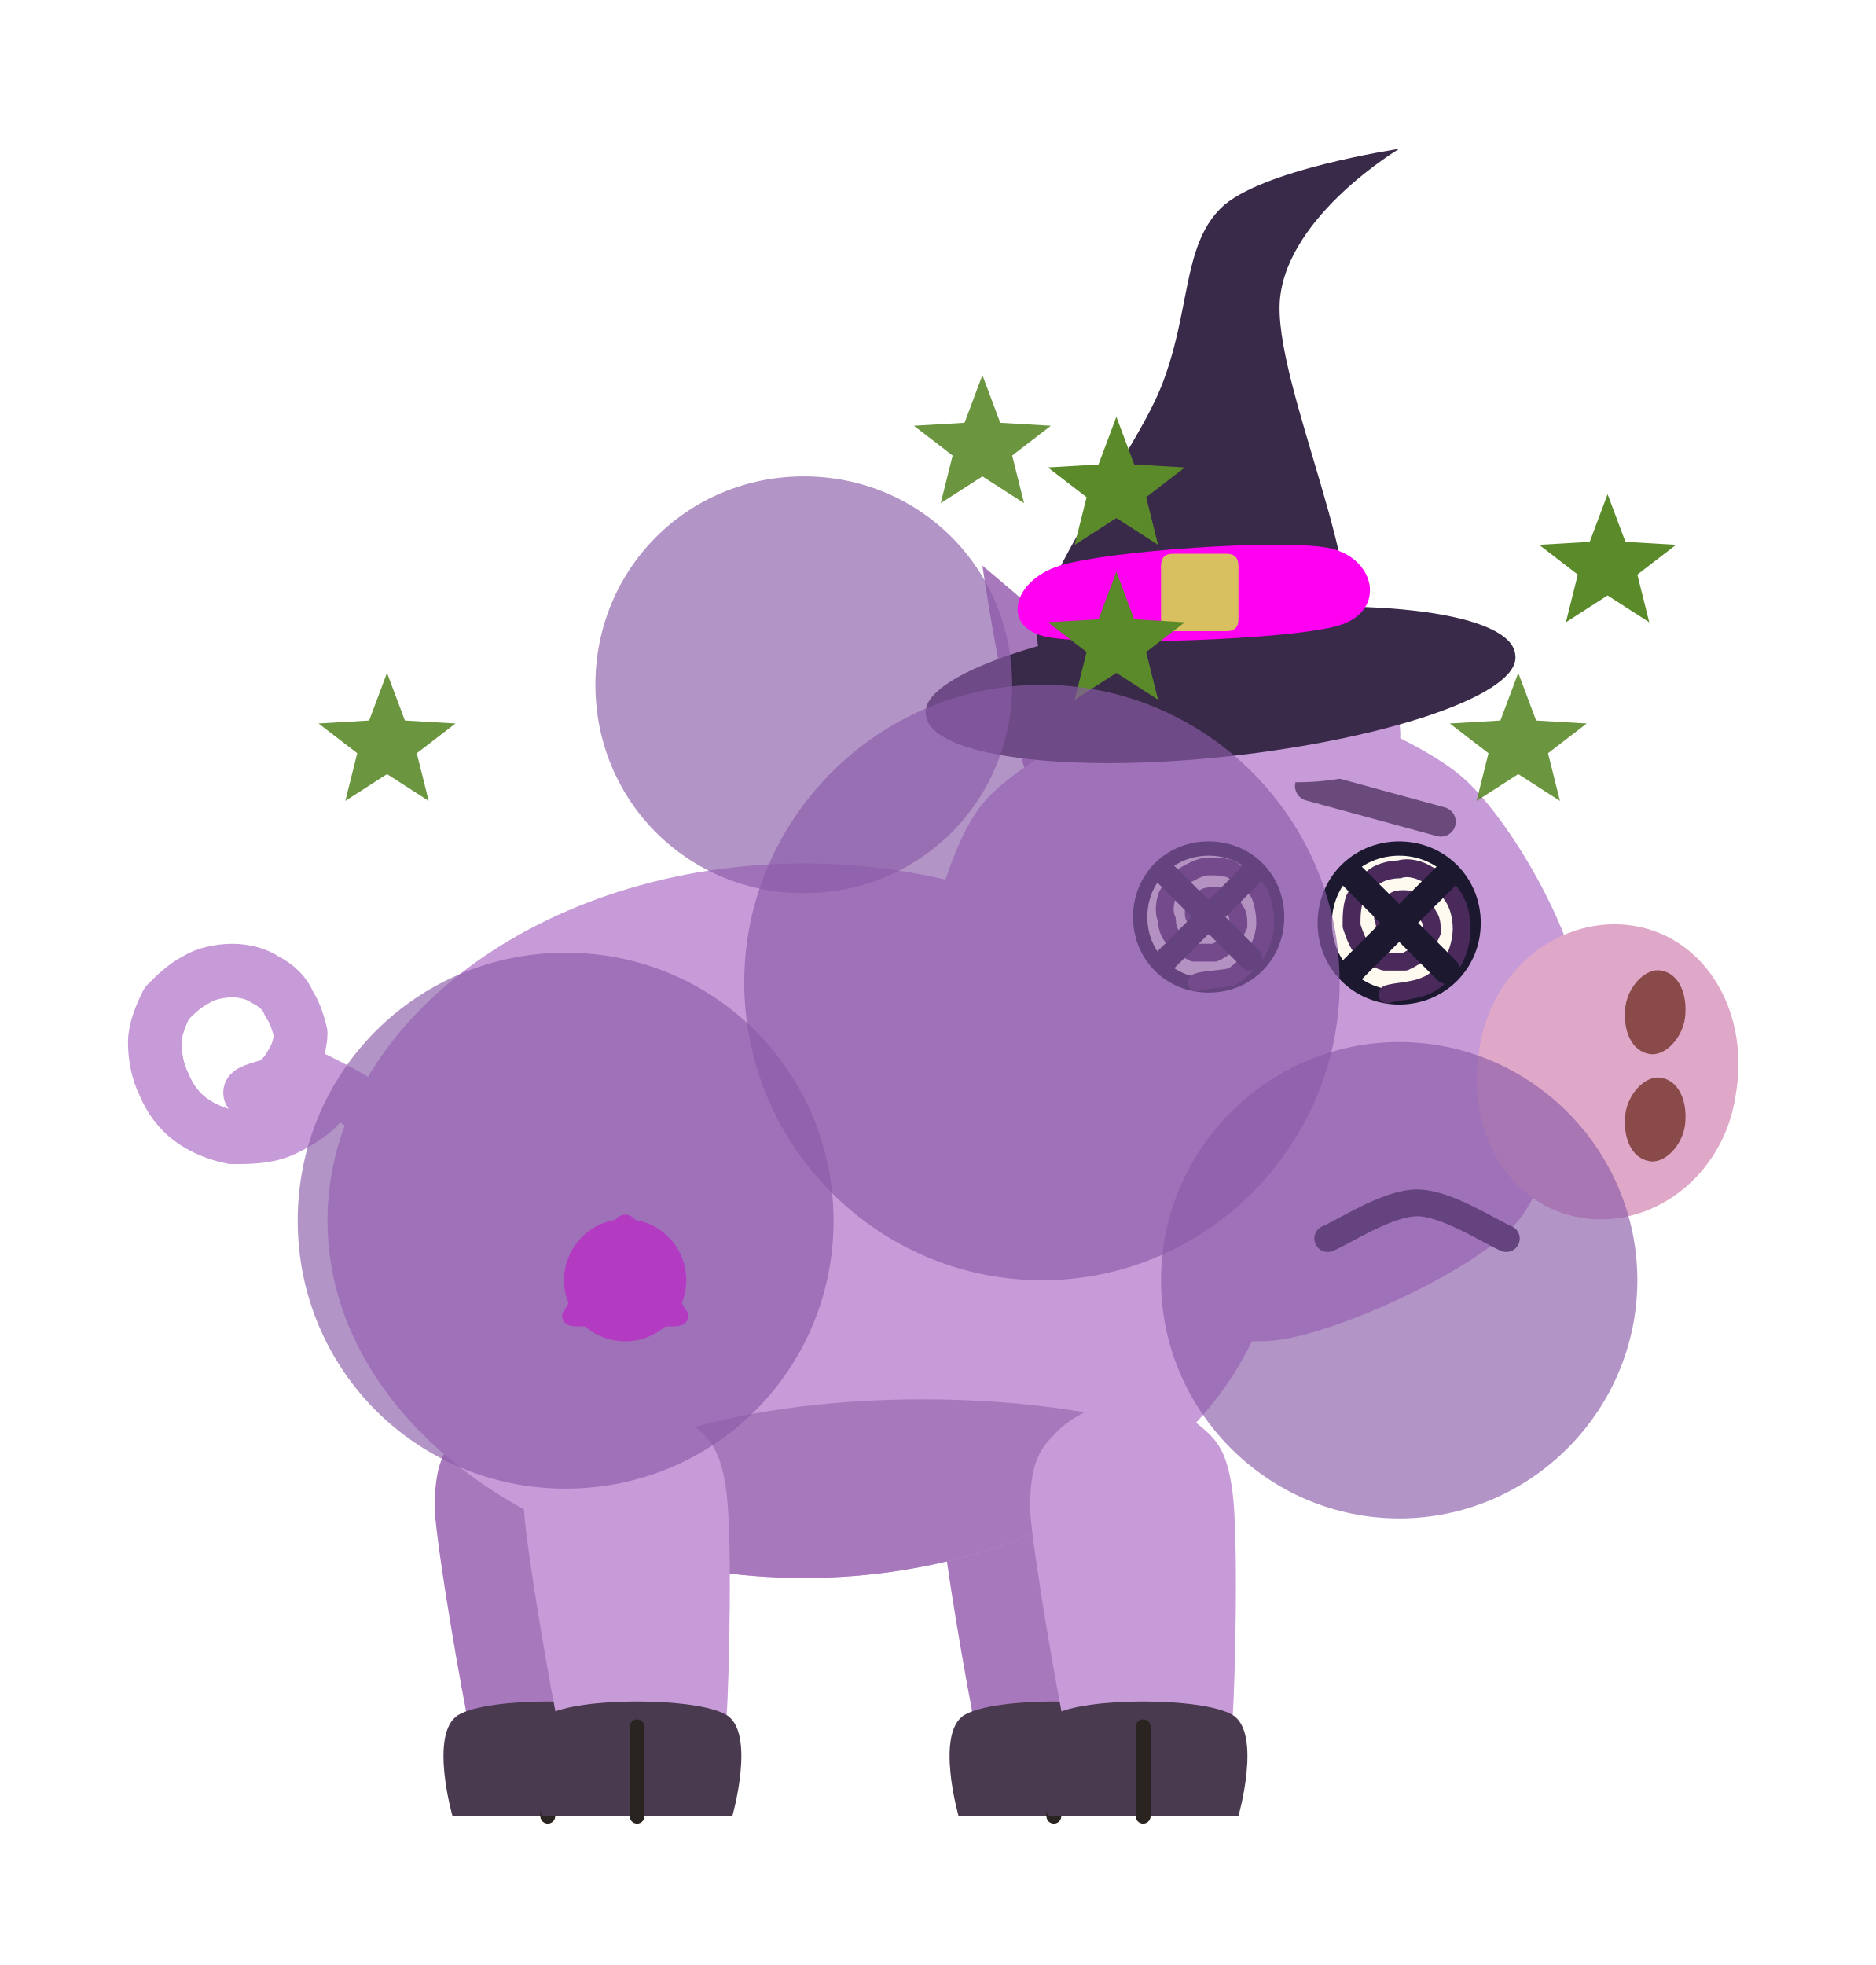
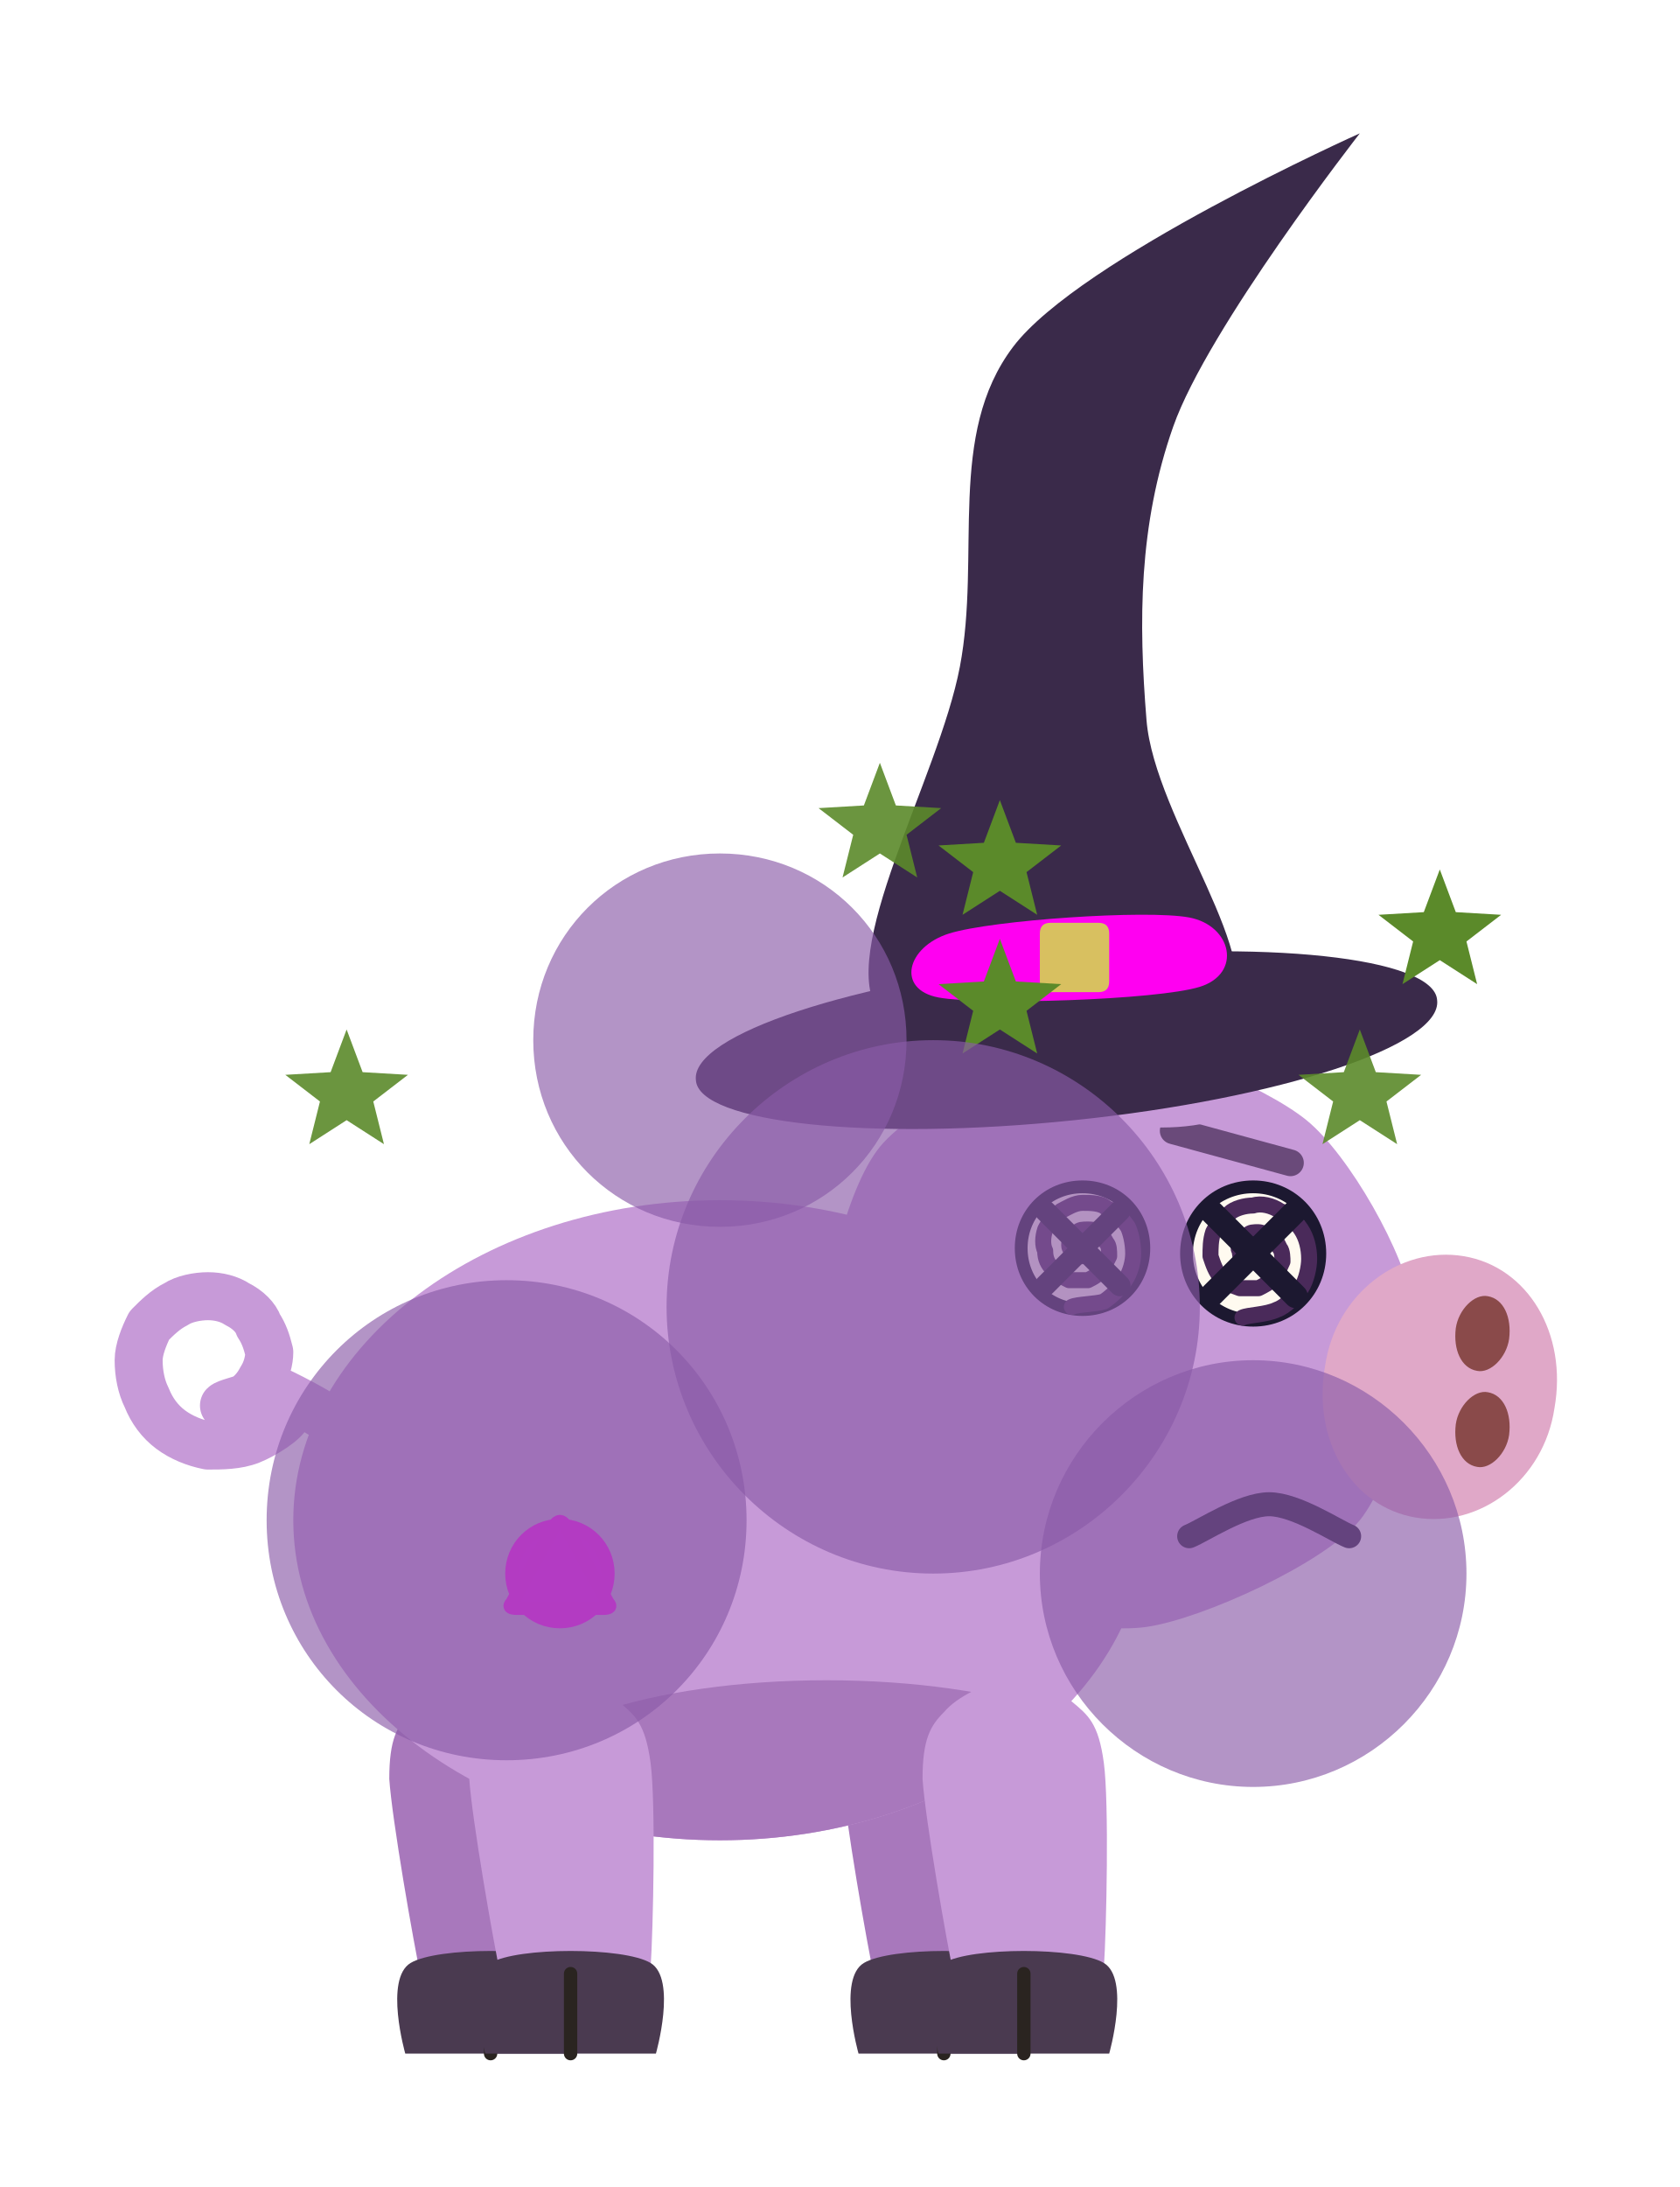
- <svg xmlns="http://www.w3.org/2000/svg" viewBox="-27 -61 63 66" width="189" height="198" data-character="cursed-hog" data-mu="50" data-rig="quadruped">
+ <svg xmlns="http://www.w3.org/2000/svg" viewBox="-27 -77 63 82" width="189" height="246" data-character="cursed-hog" data-mu="50" data-rig="quadruped">
  <defs>
    <clipPath id="cursed-hog-c1">
      <path d="M16 -20C16 -13.4 8.8 -8 0 -8C-8.8 -8 -16 -13.4 -16 -20C-16 -26.6 -8.8 -32 0 -32C8.8 -32 16 -26.6 16 -20Z" />
    </clipPath>
  </defs>
  <g data-part="legBf" data-bone="legBf" data-z="4" data-bb="-13.4 -14.8 9.7 15.6">
    <path d="M-12.4 -10.3C-12.4 -11.8 -12.1 -12.3 -11.6 -12.8C-11.1 -13.4 -10 -13.9 -9.3 -14C-8.5 -14 -7.3 -13.7 -6.8 -13.2C-6.2 -12.7 -5.8 -12.4 -5.6 -10.9C-5.4 -9.4 -5.5 -4.7 -5.6 -3.2C-5.7 -1.8 -5.9 -1.6 -6.3 -1.2C-6.7 -0.7 -7.6 -0.3 -8.2 -0.2C-8.8 -0.2 -9.8 -0.5 -10.2 -0.9C-10.7 -1.3 -10.9 -1.4 -11.2 -2.8C-11.5 -4.2 -12.3 -8.8 -12.4 -10.3Z" fill="#a878bc" data-mat="skin" data-bb="-12.4 -14 7 13.9" />
    <path d="M-11.6 -3.4C-10.6 -4 -6.6 -4 -5.6 -3.4C-4.6 -2.8 -5.4 0 -5.4 0L-11.8 0C-11.8 0 -12.6 -2.8 -11.6 -3.4Z" fill="#4a3a50" data-mat="bone" data-bb="-12.6 -4 8.1 4" data-hi="0.5" />
    <path d="M-8.6 -3L-8.6 0" fill="none" stroke="#2a2420" stroke-width="0.5" stroke-linecap="round" stroke-linejoin="round" data-lod="1" />
  </g>
  <g data-part="legFf" data-bone="legFf" data-z="5" data-bb="3.6 -14.8 9.7 15.6">
    <path d="M4.6 -10.3C4.6 -11.8 4.9 -12.3 5.4 -12.8C5.9 -13.4 7 -13.9 7.7 -14C8.5 -14 9.7 -13.7 10.2 -13.2C10.8 -12.7 11.2 -12.4 11.4 -10.9C11.6 -9.4 11.5 -4.7 11.4 -3.2C11.3 -1.8 11.1 -1.6 10.7 -1.2C10.3 -0.7 9.4 -0.3 8.8 -0.2C8.2 -0.2 7.2 -0.5 6.8 -0.9C6.3 -1.3 6.1 -1.4 5.8 -2.8C5.5 -4.2 4.7 -8.8 4.6 -10.3Z" fill="#a878bc" data-mat="skin" data-bb="4.6 -14 7 13.9" />
    <path d="M5.4 -3.4C6.4 -4 10.4 -4 11.4 -3.4C12.4 -2.8 11.6 0 11.6 0L5.2 0C5.2 0 4.4 -2.8 5.4 -3.4Z" fill="#4a3a50" data-mat="bone" data-bb="4.4 -4 8.1 4" data-hi="0.5" />
    <path d="M8.4 -3L8.4 0" fill="none" stroke="#2a2420" stroke-width="0.5" stroke-linecap="round" stroke-linejoin="round" data-lod="1" />
  </g>
  <g data-part="tail" data-bone="tail" data-z="6" data-zb="40" data-bb="-22.7 -29.3 8.6 7.5">
    <path d="M-15 -24C-15.3 -24.2 -16.8 -25 -17 -25C-17.2 -25 -16.2 -24.3 -16.2 -24C-16.3 -23.7 -17.1 -23.2 -17.6 -23C-18.1 -22.8 -18.7 -22.8 -19.2 -22.8C-19.7 -22.9 -20.2 -23.1 -20.6 -23.4C-21 -23.7 -21.3 -24.1 -21.5 -24.6C-21.7 -25 -21.8 -25.5 -21.8 -26C-21.8 -26.4 -21.6 -26.9 -21.4 -27.3C-21.1 -27.6 -20.8 -27.9 -20.4 -28.1C-20.1 -28.3 -19.6 -28.4 -19.2 -28.4C-18.8 -28.4 -18.4 -28.3 -18.1 -28.1C-17.7 -27.9 -17.4 -27.6 -17.3 -27.3C-17.1 -27 -17 -26.7 -16.9 -26.3C-16.9 -26 -17 -25.6 -17.2 -25.3C-17.3 -25.1 -17.5 -24.8 -17.8 -24.6C-18 -24.5 -18.5 -24.4 -18.6 -24.3" fill="none" stroke="#c79ad8" stroke-width="1.8" stroke-linecap="round" stroke-linejoin="round" />
  </g>
  <g data-part="body" data-bone="body" data-z="18" data-zb="18" data-bb="-16.8 -32.8 33.6 27.6">
    <path d="M16 -20C16 -13.4 8.8 -8 0 -8C-8.8 -8 -16 -13.4 -16 -20C-16 -26.6 -8.8 -32 0 -32C8.8 -32 16 -26.6 16 -20Z" fill="#c79ad8" data-mat="skin" data-bb="-16 -32 32 24" data-hi="0.45" />
    <g clip-path="url(#cursed-hog-c1)">
      <path d="M16 -10C16 -7.8 10.6 -6 4 -6C-2.6 -6 -8 -7.8 -8 -10C-8 -12.2 -2.6 -14 4 -14C10.6 -14 16 -12.2 16 -10Z" fill="#a878bc" data-mat="skin" data-bb="-8 -14 24 8" data-line="0" />
    </g>
  </g>
  <g data-part="emblem.blue" data-bone="body" data-z="19" data-zb="19" data-lod="0" data-team="1" data-team-only="blue" data-bb="-8.1 -20.1 4.1 4.1">
    <path d="M-4.2 -18C-4.2 -17 -5 -16.2 -6 -16.2C-7 -16.2 -7.8 -17 -7.8 -18C-7.8 -19 -7 -19.8 -6 -19.8C-5 -19.8 -4.2 -19 -4.2 -18Z" fill="#ff00f5" stroke="#ff00f4" stroke-width="0.504" stroke-linejoin="round" />
  </g>
  <g data-part="emblem.red" data-bone="body" data-z="19" data-zb="19" data-lod="0" data-team="1" data-team-only="red" data-bb="-8.2 -20.3 4.4 3.9">
    <path d="M-6.2 -19.8Q-6 -20.1 -5.8 -19.8L-4.2 -16.9Q-4 -16.7 -4.4 -16.7L-7.6 -16.7Q-8 -16.7 -7.8 -16.9Z" fill="#ff00f5" stroke="#ff00f4" stroke-width="0.504" stroke-linejoin="round" />
  </g>
  <g data-part="legBn" data-bone="legBn" data-z="20" data-bb="-10.4 -14.8 9.7 15.6">
    <path d="M-9.4 -10.3C-9.4 -11.8 -9.1 -12.3 -8.6 -12.8C-8.1 -13.4 -7 -13.9 -6.3 -14C-5.5 -14 -4.3 -13.7 -3.8 -13.2C-3.2 -12.7 -2.8 -12.4 -2.6 -10.9C-2.4 -9.4 -2.5 -4.7 -2.6 -3.2C-2.7 -1.8 -2.9 -1.6 -3.3 -1.2C-3.7 -0.7 -4.6 -0.3 -5.2 -0.2C-5.8 -0.2 -6.8 -0.5 -7.2 -0.9C-7.7 -1.3 -7.9 -1.4 -8.2 -2.8C-8.5 -4.2 -9.3 -8.8 -9.4 -10.3Z" fill="#c79ad8" data-mat="skin" data-bb="-9.4 -14 7 13.9" />
    <path d="M-8.6 -3.4C-7.6 -4 -3.6 -4 -2.6 -3.4C-1.6 -2.8 -2.4 0 -2.4 0L-8.8 0C-8.8 0 -9.6 -2.8 -8.6 -3.4Z" fill="#4a3a50" data-mat="bone" data-bb="-9.6 -4 8.1 4" data-hi="0.5" />
    <path d="M-5.6 -3L-5.6 0" fill="none" stroke="#2a2420" stroke-width="0.5" stroke-linecap="round" stroke-linejoin="round" data-lod="1" />
  </g>
  <g data-part="legFn" data-bone="legFn" data-z="21" data-bb="6.6 -14.8 9.7 15.6">
    <path d="M7.6 -10.3C7.6 -11.8 7.9 -12.3 8.4 -12.8C8.9 -13.4 10 -13.9 10.7 -14C11.5 -14 12.7 -13.7 13.2 -13.2C13.8 -12.7 14.2 -12.4 14.4 -10.9C14.6 -9.4 14.5 -4.7 14.4 -3.2C14.3 -1.8 14.1 -1.6 13.7 -1.2C13.3 -0.7 12.4 -0.3 11.8 -0.2C11.2 -0.2 10.2 -0.5 9.8 -0.9C9.3 -1.3 9.1 -1.4 8.8 -2.8C8.5 -4.2 7.7 -8.8 7.6 -10.3Z" fill="#c79ad8" data-mat="skin" data-bb="7.6 -14 7 13.9" />
    <path d="M8.4 -3.4C9.4 -4 13.4 -4 14.4 -3.4C15.4 -2.8 14.6 0 14.6 0L8.2 0C8.2 0 7.4 -2.8 8.4 -3.4Z" fill="#4a3a50" data-mat="bone" data-bb="7.4 -4 8.1 4" data-hi="0.5" />
    <path d="M11.4 -3L11.4 0" fill="none" stroke="#2a2420" stroke-width="0.5" stroke-linecap="round" stroke-linejoin="round" data-lod="1" />
  </g>
  <g data-part="earB" data-bone="ear" data-z="28" data-zb="34" data-bb="5.2 -42.8 7.9 10.6">
    <path d="M8 -34C7 -35 6 -42 6 -42C6 -42 11.7 -37.3 12 -36C12.3 -34.7 9 -33 8 -34Z" fill="#a878bc" data-mat="skin" data-bb="6 -42 6.3 9" data-hi="0.3" />
  </g>
  <g data-part="head" data-bone="head" data-z="30" data-zb="30" data-bb="2.9 -38.9 24.1 24">
    <path d="M4 -26C3.7 -28.1 4.7 -32.4 6 -34C7.3 -35.6 11.9 -37.9 14 -38C16.1 -38.1 20.4 -36.3 22 -35C23.6 -33.7 25.7 -30 26 -28C26.3 -26 25.3 -21.6 24 -20C22.7 -18.4 18.1 -16.3 16 -16C13.9 -15.7 9.6 -16.7 8 -18C6.4 -19.3 4.3 -23.9 4 -26Z" fill="#c79ad8" data-mat="skin" data-bb="3.7 -38.1 22.5 22.4" data-hi="0.4" />
  </g>
  <g data-part="face.idle" data-bone="head" data-z="31" data-view="front" data-expr="idle,sleep,attack,ability,hurt,stun" data-bb="11 -35.1 13 16.2">
    <path d="M22.5 -30C22.5 -28.6 21.4 -27.5 20 -27.5C18.6 -27.5 17.5 -28.6 17.5 -30C17.5 -31.4 18.6 -32.5 20 -32.5C21.4 -32.5 22.5 -31.4 22.5 -30Z" fill="#fffaf0" stroke="#1c1830" stroke-width="0.48" stroke-linejoin="round" />
    <path d="M20 -30C20 -30 20.1 -30 20.1 -30C20.1 -29.9 20.1 -29.9 20.1 -29.8C20.1 -29.8 20 -29.7 20 -29.7C19.9 -29.7 19.9 -29.7 19.8 -29.7C19.7 -29.7 19.6 -29.8 19.6 -29.8C19.5 -29.9 19.5 -30 19.5 -30.1C19.4 -30.2 19.5 -30.3 19.5 -30.4C19.6 -30.5 19.7 -30.6 19.8 -30.7C19.9 -30.8 20 -30.8 20.2 -30.8C20.3 -30.8 20.5 -30.7 20.7 -30.7C20.8 -30.6 20.9 -30.4 21 -30.2C21.1 -30.1 21.1 -29.8 21.1 -29.7C21 -29.5 20.9 -29.2 20.8 -29.1C20.6 -28.9 20.4 -28.8 20.2 -28.7C20 -28.7 19.7 -28.7 19.5 -28.7C19.2 -28.8 19 -28.9 18.8 -29.1C18.6 -29.3 18.5 -29.6 18.4 -29.9C18.4 -30.2 18.4 -30.5 18.5 -30.8C18.6 -31 18.8 -31.3 19.1 -31.5C19.3 -31.7 19.7 -31.8 20 -31.8C20.3 -31.9 20.7 -31.8 21 -31.6C21.3 -31.5 21.6 -31.2 21.8 -30.9C22 -30.6 22.1 -30.2 22.1 -29.8C22.1 -29.5 22 -29 21.8 -28.7C21.6 -28.4 21.2 -28 20.9 -27.9C20.5 -27.7 19.8 -27.7 19.6 -27.6" fill="none" stroke="#4a2a5a" stroke-width="0.6" stroke-linecap="round" stroke-linejoin="round" />
    <path d="M15.9 -30.2C15.9 -28.9 14.9 -27.9 13.6 -27.9C12.3 -27.9 11.3 -28.9 11.3 -30.2C11.3 -31.5 12.3 -32.5 13.6 -32.5C14.9 -32.5 15.9 -31.5 15.9 -30.2Z" fill="#fffaf0" stroke="#1c1830" stroke-width="0.48" stroke-linejoin="round" />
    <path d="M13.6 -30.2C13.6 -30.2 13.7 -30.2 13.7 -30.2C13.7 -30.1 13.7 -30.1 13.7 -30C13.7 -30 13.6 -30 13.6 -29.9C13.5 -29.9 13.5 -29.9 13.4 -29.9C13.3 -29.9 13.3 -30 13.2 -30C13.2 -30.1 13.1 -30.2 13.1 -30.3C13.1 -30.4 13.1 -30.5 13.2 -30.6C13.2 -30.7 13.3 -30.8 13.4 -30.8C13.5 -30.9 13.6 -30.9 13.8 -30.9C13.9 -30.9 14.1 -30.9 14.2 -30.8C14.3 -30.7 14.4 -30.6 14.5 -30.4C14.6 -30.3 14.6 -30.1 14.6 -29.9C14.5 -29.7 14.4 -29.5 14.3 -29.4C14.2 -29.2 14 -29.1 13.8 -29C13.6 -29 13.3 -29 13.1 -29C12.9 -29.1 12.7 -29.2 12.5 -29.4C12.3 -29.6 12.2 -29.8 12.2 -30.1C12.1 -30.3 12.1 -30.6 12.2 -30.9C12.3 -31.1 12.5 -31.4 12.8 -31.6C13 -31.7 13.3 -31.9 13.6 -31.9C13.9 -31.9 14.3 -31.9 14.5 -31.7C14.8 -31.6 15.1 -31.3 15.3 -31C15.4 -30.8 15.5 -30.4 15.5 -30C15.5 -29.7 15.4 -29.3 15.2 -29C15 -28.7 14.7 -28.4 14.4 -28.2C14.1 -28.1 13.4 -28.1 13.2 -28" fill="none" stroke="#4a2a5a" stroke-width="0.6" stroke-linecap="round" stroke-linejoin="round" />
    <path d="M17.6 -19.4C18.1 -19.6 19.6 -20.6 20.6 -20.6C21.6 -20.6 23.1 -19.6 23.6 -19.4" fill="none" stroke="#1c1830" stroke-width="0.9" stroke-linecap="round" stroke-linejoin="round" />
    <path d="M17 -34.6L21.4 -33.4" fill="none" stroke="#6a4a7a" stroke-width="1" stroke-linecap="round" stroke-linejoin="round" />
  </g>
  <g data-part="face.death" data-bone="head" data-z="31" data-view="front" data-expr="death" data-bb="11.8 -32.1 10.3 4.1">
    <path d="M18.4 -31.6L21.6 -28.4" fill="none" stroke="#1c1830" stroke-width="0.9" stroke-linecap="round" stroke-linejoin="round" />
    <path d="M21.6 -31.6L18.4 -28.4" fill="none" stroke="#1c1830" stroke-width="0.9" stroke-linecap="round" stroke-linejoin="round" />
    <path d="M12.2 -31.6L15 -28.8" fill="none" stroke="#1c1830" stroke-width="0.8" stroke-linecap="round" stroke-linejoin="round" />
    <path d="M15 -31.6L12.2 -28.8" fill="none" stroke="#1c1830" stroke-width="0.8" stroke-linecap="round" stroke-linejoin="round" />
  </g>
  <g data-part="snout" data-bone="jaw" data-z="32" data-zb="32" data-bb="21.4 -31.1 11.2 12.3">
    <path d="M31.3 -24.2C30.9 -21.5 28.5 -19.7 26.1 -20.1C23.7 -20.5 22.2 -23 22.7 -25.8C23.1 -28.5 25.5 -30.3 27.9 -29.9C30.3 -29.5 31.8 -27 31.3 -24.2Z" fill="#e0a8c8" data-mat="skin" data-bb="22.2 -30.3 9.6 10.7" data-hi="0.5" />
    <path d="M29.6 -26.8C29.5 -26.1 28.9 -25.5 28.4 -25.6C27.8 -25.7 27.5 -26.4 27.6 -27.2C27.7 -27.9 28.3 -28.5 28.8 -28.4C29.4 -28.3 29.7 -27.6 29.6 -26.8Z" fill="#8a4a4a" />
    <path d="M29.6 -23.2C29.5 -22.5 28.9 -21.9 28.4 -22C27.8 -22.1 27.5 -22.8 27.6 -23.6C27.7 -24.3 28.3 -24.9 28.8 -24.8C29.4 -24.7 29.7 -24 29.6 -23.2Z" fill="#8a4a4a" />
  </g>
  <g data-part="earF" data-bone="ear" data-z="33" data-zb="33" data-bb="11.5 -46.8 9.8 13.3">
    <path d="M13 -36C12.3 -37.7 16 -46 16 -46C16 -46 20.5 -37.7 20 -36C19.5 -34.3 13.7 -34.3 13 -36Z" fill="#c79ad8" data-mat="skin" data-bb="12.3 -46 8.2 11.7" data-hi="0.4" />
    <path d="M14.6 -37C14.2 -38 15.6 -43 16.2 -43C16.8 -43 18.7 -38 18.4 -37C18.1 -36 15 -36 14.6 -37Z" fill="#e0a8c8" data-mat="skin" data-bb="14.2 -43 4.4 7" data-line="0" />
  </g>
-   <g data-part="hat" data-bone="hat" data-z="34" data-zb="34" data-sig="1" data-bb="3.1 -56.8 21.8 22.6">
-     <path d="M23.9 -39C24.1 -37.7 19.7 -36.2 14.3 -35.6C8.8 -35 4.2 -35.6 4.1 -37C3.9 -38.3 8.3 -39.8 13.7 -40.4C19.2 -41 23.8 -40.4 23.9 -39Z" fill="#3a2a4a" data-mat="cloth" data-bb="3.9 -41 20.2 5.9" data-hi="0.4" />
-     <path d="M8 -39C7 -40.5 11 -45.5 12 -48C13 -50.5 12.7 -52.7 14 -54C15.3 -55.3 20 -56 20 -56C20 -56 16.3 -53.8 16 -51C15.7 -48.2 19.3 -41 18 -39C16.7 -37 9 -37.5 8 -39Z" fill="#3a2a4a" data-mat="cloth" data-bb="7 -56 13 19" data-hi="0.5" />
+   <g data-part="hat" data-bone="hat" data-z="34" data-zb="34" data-sig="1" data-bb="-1.9 -72.8 29.8 39.4">
+     <path d="M26.9 -39.5C27.1 -37.8 21 -35.8 13.3 -35C5.6 -34.2 -0.8 -34.9 -0.9 -36.5C-1.1 -38.2 5 -40.2 12.7 -41C20.4 -41.8 26.8 -41.1 26.9 -39.5Z" fill="#3a2a4a" data-mat="cloth" data-bb="-1.1 -41.8 28.2 7.6" data-hi="0.4" />
+     <path d="M6 -39C4.3 -41.2 8.2 -47.8 9 -52C9.8 -56.2 8.5 -60.7 11 -64C13.5 -67.3 24 -72 24 -72C24 -72 18.3 -64.7 17 -61C15.7 -57.3 15.7 -53.7 16 -50C16.3 -46.3 20.7 -40.8 19 -39C17.3 -37.2 7.7 -36.8 6 -39Z" fill="#3a2a4a" data-mat="cloth" data-bb="4.3 -72 19.7 35.2" data-hi="0.5" />
  </g>
  <g data-part="hatBand" data-bone="hat" data-z="34.5" data-zb="34.5" data-team="1" data-bb="6.4 -43.1 13.3 4.1">
    <path d="M8.6 -42C10.2 -42.5 16 -42.9 17.6 -42.6C19.2 -42.3 19.6 -40.5 18 -40C16.4 -39.5 9.8 -39.3 8.2 -39.6C6.6 -39.9 7 -41.5 8.6 -42Z" fill="#ff00f1" data-mat="cloth" data-bb="6.6 -42.9 12.9 3.7" data-line="#ff00f4" data-lw="0.4" />
  </g>
  <g data-part="buckle" data-bone="hat" data-z="34.8" data-zb="34.8" data-lod="1" data-bb="11.2 -43.2 4.2 4.2">
    <path d="M12.4 -42.4L14.2 -42.4Q14.6 -42.4 14.6 -42L14.6 -40.2Q14.6 -39.8 14.2 -39.8L12.4 -39.8Q12 -39.8 12 -40.2L12 -42Q12 -42.4 12.4 -42.4Z" fill="#d8c060" data-mat="gold" data-bb="12 -42.4 2.6 2.6" data-hi="0.8" />
  </g>
  <g data-part="stars" data-bone="stars" data-z="35" data-zb="35" data-glow="1" data-bb="8.2 -47 21.1 9.5">
    <path d="M27 -44.4L27.6 -42.8L29.3 -42.7L28 -41.7L28.4 -40.1L27 -41L25.6 -40.1L26 -41.7L24.7 -42.7L26.4 -42.8Z" fill="#5b8a2a" />
    <path d="M10.5 -41.8L11.1 -40.2L12.8 -40.1L11.5 -39.1L11.9 -37.5L10.5 -38.4L9.1 -37.5L9.5 -39.1L8.2 -40.1L9.9 -40.2Z" fill="#5b8a2a" />
    <path d="M10.5 -47L11.1 -45.4L12.8 -45.3L11.5 -44.3L11.9 -42.7L10.5 -43.6L9.1 -42.7L9.5 -44.3L8.2 -45.3L9.9 -45.4Z" fill="#5b8a2a" />
  </g>
  <g data-part="smoke" data-bone="root" data-z="50" data-zb="50" data-outline="0" data-state="smoke" data-bb="-17 -48.4 45 38.4">
    <path d="M1 -20C1 -15 -3 -11 -8 -11C-13 -11 -17 -15 -17 -20C-17 -25 -13 -29 -8 -29C-3 -29 1 -25 1 -20Z" fill="#8a5aa8" opacity="0.65" />
    <path d="M18 -28C18 -22.5 13.5 -18 8 -18C2.5 -18 -2 -22.5 -2 -28C-2 -33.5 2.5 -38 8 -38C13.5 -38 18 -33.5 18 -28Z" fill="#8a5aa8" opacity="0.65" />
    <path d="M28 -18C28 -13.6 24.4 -10 20 -10C15.6 -10 12 -13.6 12 -18C12 -22.4 15.6 -26 20 -26C24.4 -26 28 -22.4 28 -18Z" fill="#8a5aa8" opacity="0.65" />
    <path d="M7 -38C7 -34.1 3.9 -31 0 -31C-3.9 -31 -7 -34.1 -7 -38C-7 -41.9 -3.9 -45 0 -45C3.9 -45 7 -41.9 7 -38Z" fill="#8a5aa8" opacity="0.65" />
    <path d="M-14 -38.4L-13.4 -36.8L-11.7 -36.7L-13 -35.7L-12.6 -34.1L-14 -35L-15.4 -34.1L-15 -35.7L-16.3 -36.7L-14.6 -36.8Z" fill="#5b8a2a" opacity="0.9" />
    <path d="M24 -38.4L24.6 -36.8L26.3 -36.7L25 -35.7L25.4 -34.1L24 -35L22.6 -34.1L23 -35.7L21.7 -36.7L23.4 -36.8Z" fill="#5b8a2a" opacity="0.9" />
    <path d="M6 -48.4L6.6 -46.8L8.3 -46.7L7 -45.7L7.4 -44.1L6 -45L4.6 -44.1L5 -45.7L3.7 -46.7L5.4 -46.8Z" fill="#5b8a2a" opacity="0.9" />
  </g>
</svg>
